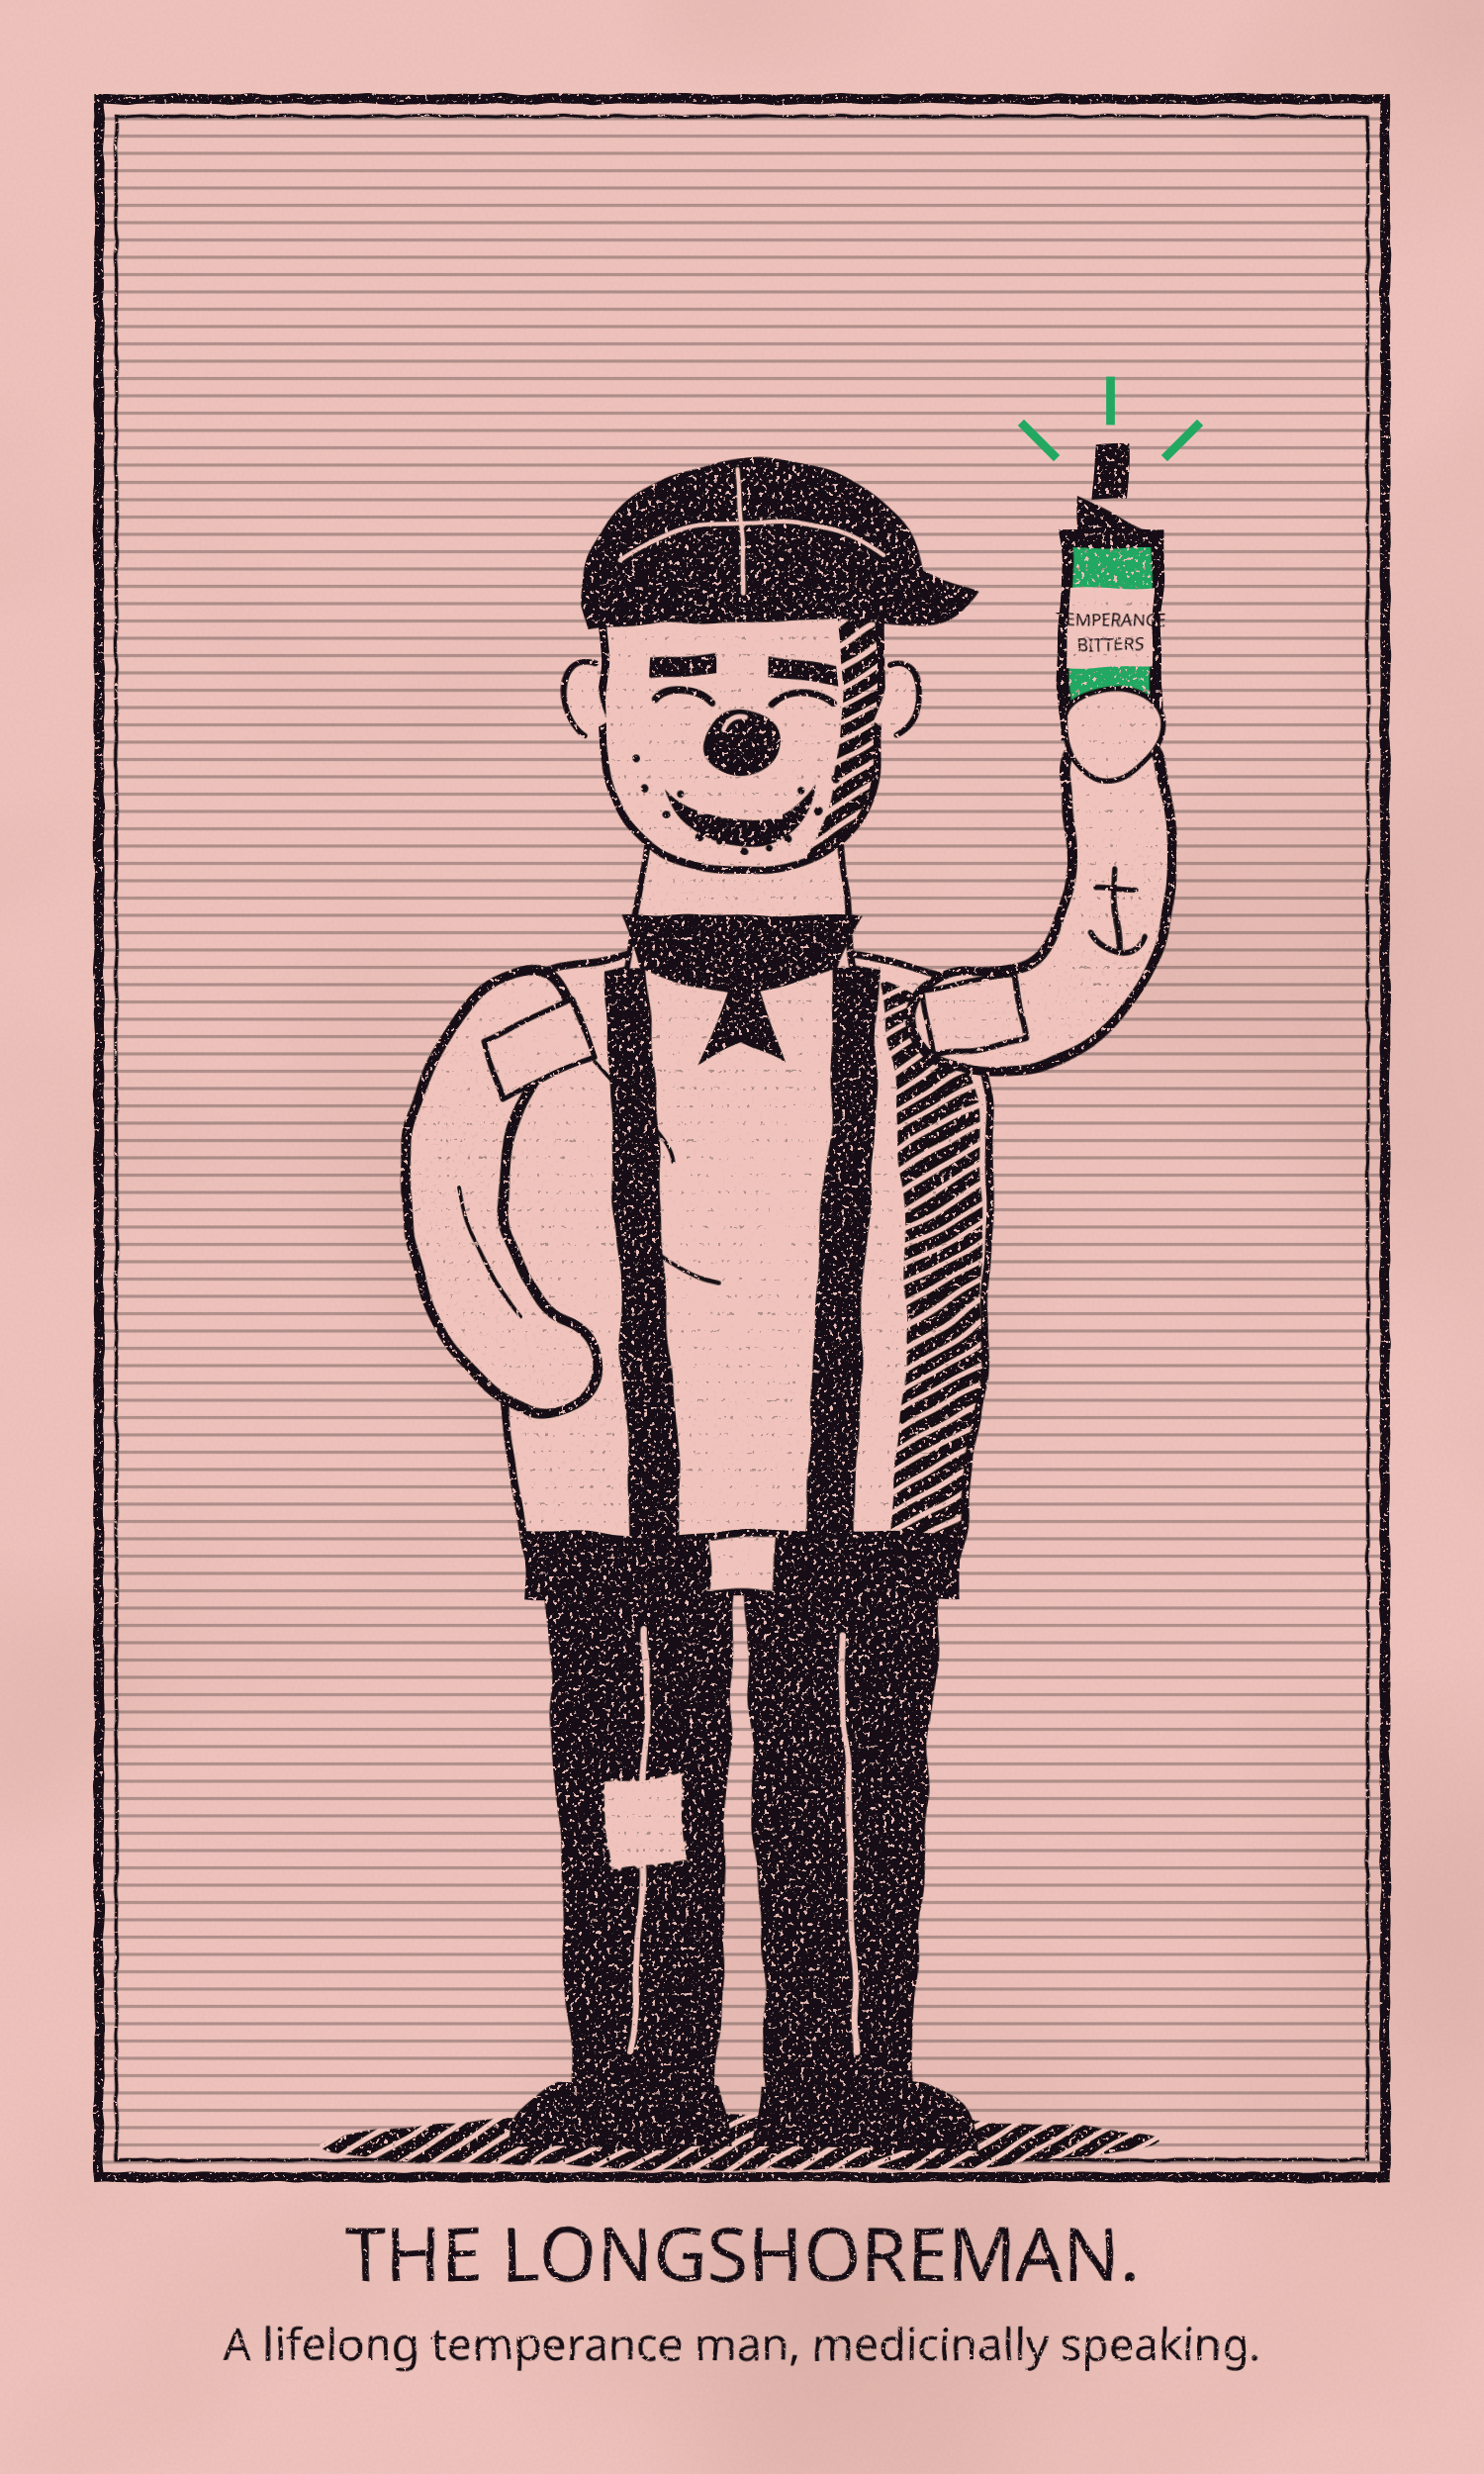
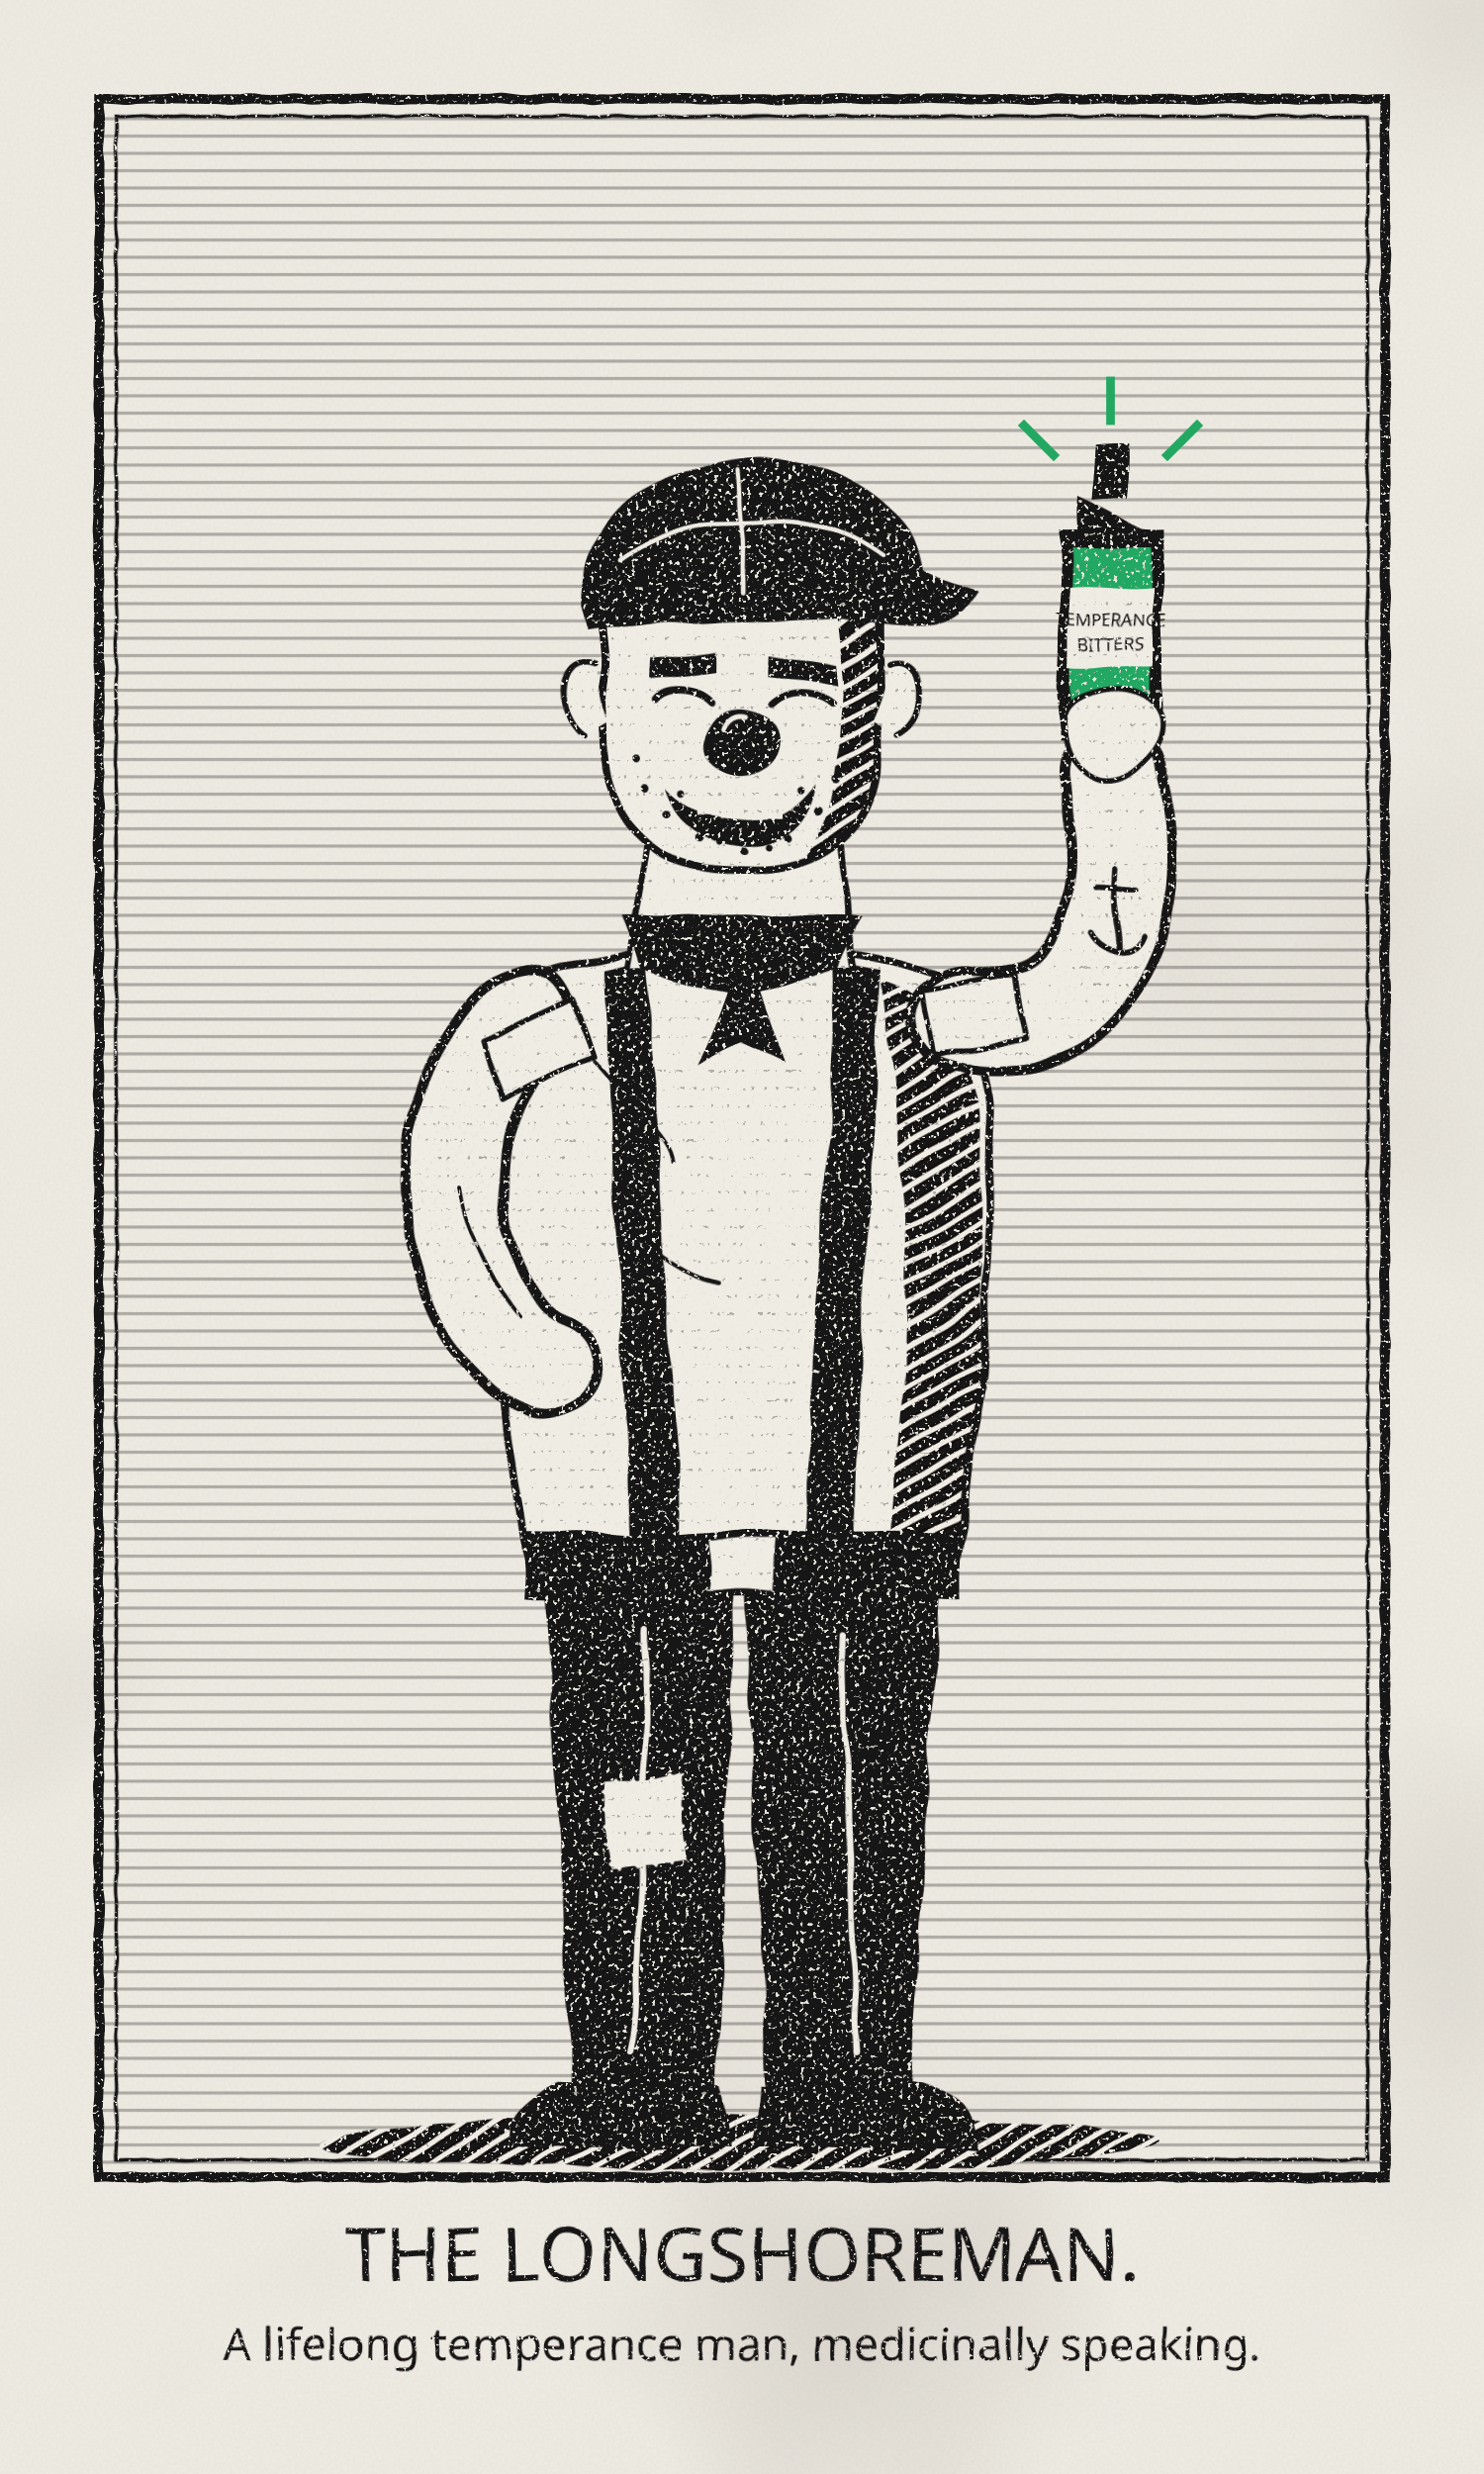
<svg xmlns="http://www.w3.org/2000/svg" viewBox="0 0 600 1000" width="600" height="1000">
  <defs>
    <style>
      @font-face { font-family: Fell; src: url(../../assets/fonts/IMFeENrm28P.ttf); }
      @font-face { font-family: FellIt; src: url(../../assets/fonts/IMFeENit28P.ttf); }
      @font-face { font-family: Rye; src: url(../../assets/fonts/Rye-Regular.ttf); }
-       .k { fill: #161112; }
-       .p { fill: #f0c4bd; }
-       .cr { fill: #efe2c6; }
+       .k { fill: #141212; }
+       .p { fill: #efece4; }
+       .cr { fill: #ebe4d4; }
      .g { fill: url(#gouge); }
      .g2 { fill: url(#gouge2); }
      .gr { fill: #23a862; }
-       .ln { fill: none; stroke: #161112; stroke-linecap: round; stroke-linejoin: round; }
-       .cut { fill: none; stroke: #f0c4bd; stroke-linecap: round; }
+       .ln { fill: none; stroke: #141212; stroke-linecap: round; stroke-linejoin: round; }
+       .cut { fill: none; stroke: #efece4; stroke-linecap: round; }
      .grl { fill: none; stroke: #23a862; stroke-linecap: square; }
      /* defaults only: a stroke-width attribute on the element wins */
      .ln:not([stroke-width]) { stroke-width: 2.6; }
      .cut:not([stroke-width]) { stroke-width: 2.4; }
      .grl:not([stroke-width]) { stroke-width: 5; }
    </style>
    <filter id="carve" x="-5%" y="-5%" width="110%" height="110%">
      <feTurbulence type="fractalNoise" baseFrequency="0.028" numOctaves="2" seed="6" result="n" />
      <feDisplacementMap in="SourceGraphic" in2="n" scale="6" xChannelSelector="R" yChannelSelector="G" result="d" />
      <feTurbulence type="fractalNoise" baseFrequency="0.6" numOctaves="2" seed="9" result="s" />
      <feColorMatrix in="s" type="matrix" values="0 0 0 0 0  0 0 0 0 0  0 0 0 0 0  -14 0 0 0 9.6" result="m" />
      <feComposite in="d" in2="m" operator="in" />
    </filter>
    <filter id="soft" x="-5%" y="-5%" width="110%" height="110%">
      <feTurbulence type="fractalNoise" baseFrequency="0.09" numOctaves="2" seed="4" result="n" />
      <feDisplacementMap in="SourceGraphic" in2="n" scale="1.6" xChannelSelector="R" yChannelSelector="G" result="d" />
      <feTurbulence type="fractalNoise" baseFrequency="0.7" numOctaves="2" seed="11" result="s" />
      <feColorMatrix in="s" type="matrix" values="0 0 0 0 0  0 0 0 0 0  0 0 0 0 0  -10 0 0 0 7.4" result="m" />
      <feComposite in="d" in2="m" operator="in" />
    </filter>
    <filter id="paper">
      <feTurbulence type="fractalNoise" baseFrequency="0.8" numOctaves="3" seed="3" result="f" />
-       <feColorMatrix in="f" type="matrix" values="0 0 0 0 0.55  0 0 0 0 0.3  0 0 0 0 0.3  0 0 0 0.16 0" result="f1" />
+       <feColorMatrix in="f" type="matrix" values="0 0 0 0 0.42  0 0 0 0 0.4  0 0 0 0 0.37  0 0 0 0.14 0" result="f1" />
      <feTurbulence type="fractalNoise" baseFrequency="0.004" numOctaves="3" seed="8" result="b" />
-       <feColorMatrix in="b" type="matrix" values="0 0 0 0 0.6  0 0 0 0 0.35  0 0 0 0 0.3  -1.2 0 0 0 0.62" result="f2" />
+       <feColorMatrix in="b" type="matrix" values="0 0 0 0 0.5  0 0 0 0 0.46  0 0 0 0 0.4  -1.2 0 0 0 0.5" result="f2" />
      <feMerge>
        <feMergeNode in="SourceGraphic" />
        <feMergeNode in="f2" />
        <feMergeNode in="f1" />
      </feMerge>
    </filter>
    <pattern id="gouge" width="7" height="7" patternUnits="userSpaceOnUse" patternTransform="rotate(-30)">
-       <rect width="7" height="7" fill="#161112" />
-       <path d="M0,3.5 L7,3.5" stroke="#f0c4bd" stroke-width="2.1" />
+       <rect width="7" height="7" fill="#141212" />
+       <path d="M0,3.5 L7,3.5" stroke="#efece4" stroke-width="2.1" />
    </pattern>
    <pattern id="gouge2" width="7" height="7" patternUnits="userSpaceOnUse" patternTransform="rotate(32)">
-       <rect width="7" height="7" fill="#161112" />
-       <path d="M0,3.5 L7,3.5" stroke="#f0c4bd" stroke-width="1.8" />
+       <rect width="7" height="7" fill="#141212" />
+       <path d="M0,3.5 L7,3.5" stroke="#efece4" stroke-width="1.8" />
    </pattern>
    <pattern id="plaid" width="18" height="18" patternUnits="userSpaceOnUse">
-       <rect width="18" height="18" fill="#f0c4bd" />
-       <path d="M0,4 H18 M0,7 H18 M4,0 V18 M7,0 V18" stroke="#161112" stroke-width="1.6" />
-       <path d="M0,13 H18 M13,0 V18" stroke="#161112" stroke-width="3.2" />
+       <rect width="18" height="18" fill="#efece4" />
+       <path d="M0,4 H18 M0,7 H18 M4,0 V18 M7,0 V18" stroke="#141212" stroke-width="1.6" />
+       <path d="M0,13 H18 M13,0 V18" stroke="#141212" stroke-width="3.2" />
    </pattern>
    <pattern id="tint" width="8" height="7" patternUnits="userSpaceOnUse">
-       <path d="M0,6 L8,6" stroke="#161112" stroke-width="1.3" opacity="0.28" />
+       <path d="M0,6 L8,6" stroke="#141212" stroke-width="1.3" opacity="0.28" />
    </pattern>
  </defs>
  <g id="backdrop">
-     <rect width="600" height="1000" fill="#f0c4bd" filter="url(#paper)" />
+     <rect width="600" height="1000" fill="#efece4" filter="url(#paper)" />
    <rect x="40" y="40" width="520" height="840" fill="url(#tint)" />
    <g filter="url(#soft)">
-       <rect x="40" y="40" width="520" height="840" fill="none" stroke="#161112" stroke-width="4" />
-       <rect x="47" y="47" width="506" height="826" fill="none" stroke="#161112" stroke-width="1.4" />
+       <rect x="40" y="40" width="520" height="840" fill="none" stroke="#141212" stroke-width="4" />
+       <rect x="47" y="47" width="506" height="826" fill="none" stroke="#141212" stroke-width="1.4" />
    </g>
  </g>
  <g id="figure" filter="url(#carve)">
    <ellipse cx="300" cy="866" rx="170" ry="11" class="g" />
    <path class="k" d="M220,636 L298,640 L290,850 L232,850 Z M302,640 L380,636 L368,850 L310,850 Z" />
    <path class="p" d="M244,720 L276,716 L278,752 L246,756 Z" />
    <path class="ln" d="M244,720 L276,716 L278,752 L246,756 Z" stroke-width="2" stroke-dasharray="4 3" />
    <path class="cut" d="M262,660 L256,830 M340,660 L346,830" />
    <path class="k" d="M226,842 L292,842 L296,868 L206,868 Q206,850 226,842 Z M308,842 L372,842 Q396,850 396,868 L304,868 Z" />
    <path class="p" d="M206,400 C194,480 200,560 216,644 L384,644 C400,560 406,480 394,400 C360,378 240,378 206,400 Z" />
    <path class="g" d="M356,396 C380,404 394,420 396,460 C400,540 396,600 384,644 L356,644 C368,580 370,480 356,396 Z" />
    <path class="ln" d="M206,400 C194,480 200,560 216,644 L384,644 C400,560 406,480 394,400 C360,378 240,378 206,400 Z" stroke-width="3" />
    <path class="ln" d="M240,430 C260,450 270,460 272,470 M260,500 C270,510 280,516 290,518" stroke-width="1.6" />
    <path class="k" d="M244,392 L262,390 L276,644 L256,644 Z M338,390 L356,392 L344,644 L324,644 Z" />
    <path class="k" d="M212,620 L388,620 L388,646 L212,646 Z" />
    <path class="p" d="M286,622 L314,622 L314,644 L286,644 Z" />
    <path class="ln" d="M286,622 L314,622 L314,644 L286,644 Z" stroke-width="2" />
    <path class="p" d="M262,340 L338,340 L346,392 L254,392 Z" />
    <path class="ln" d="M262,340 L254,392 M338,340 L346,392" stroke-width="2.6" />
    <path class="k" d="M252,370 L348,370 L340,392 L300,404 L260,392 Z" />
    <path class="k" d="M296,396 L282,430 L300,422 L318,430 L304,396 Z" />
    <path class="p" d="M244,250 C244,212 268,196 300,196 C332,196 356,212 356,250 L356,300 C356,332 334,352 300,352 C266,352 244,332 244,300 Z" />
    <path class="g" d="M338,210 C352,224 356,240 356,256 L356,300 C356,326 342,344 322,350 C336,330 340,310 340,290 L340,250 C340,234 340,222 338,210 Z" />
    <path class="ln" d="M244,250 C244,212 268,196 300,196 C332,196 356,212 356,250 L356,300 C356,332 334,352 300,352 C266,352 244,332 244,300 Z" stroke-width="3.2" />
    <g class="k">
      <circle cx="262" cy="318" r="1.6" />
      <circle cx="270" cy="328" r="1.6" />
      <circle cx="258" cy="306" r="1.6" />
      <circle cx="282" cy="338" r="1.6" />
      <circle cx="318" cy="338" r="1.6" />
      <circle cx="330" cy="328" r="1.6" />
      <circle cx="338" cy="316" r="1.6" />
      <circle cx="276" cy="320" r="1.4" />
      <circle cx="324" cy="320" r="1.4" />
      <circle cx="300" cy="344" r="1.6" />
      <circle cx="290" cy="340" r="1.4" />
      <circle cx="310" cy="342" r="1.4" />
    </g>
    <path class="p" d="M240,268 C226,262 224,290 236,298 L246,292 Z M360,268 C374,262 376,290 364,298 L354,292 Z" />
    <path class="ln" d="M240,268 C226,262 224,290 236,298 M360,268 C374,262 376,290 364,298" stroke-width="2.4" />
    <path class="k" d="M236,244 C236,206 266,186 304,186 C340,186 368,202 372,230 L396,240 C388,254 362,254 340,250 L238,254 Z" />
    <path class="cut" d="M252,226 C276,206 330,204 356,224 M300,190 L300,240" stroke-width="1.8" />
    <path class="k" d="M262,268 L290,264 L290,272 L262,276 Z M310,264 L338,268 L338,276 L310,272 Z" />
    <path class="ln" d="M264,284 C270,278 282,278 288,284 M312,284 C318,278 330,278 336,284" stroke-width="3" />
    <ellipse cx="300" cy="300" rx="16" ry="14" class="k" />
    <path class="cut" d="M292,294 C294,290 298,288 302,289" stroke-width="2" />
    <path class="k" d="M270,318 C286,336 314,336 330,318 C326,334 314,342 300,342 C286,342 274,334 270,318 Z" />
    <g class="p">
      <rect x="282" y="322" width="7" height="7" />
      <rect x="291" y="324" width="7" height="7" />
      <rect x="309" y="323" width="7" height="7" />
    </g>
    <path class="ln" d="M212,412 C170,450 176,532 222,552" stroke-width="44" />
-     <path d="M212,412 C170,450 176,532 222,552" fill="none" stroke="#f0c4bd" stroke-width="36" stroke-linecap="round" />
+     <path d="M212,412 C170,450 176,532 222,552" fill="none" stroke="#efece4" stroke-width="36" stroke-linecap="round" />
    <path class="p" d="M196,420 L232,404 L240,428 L204,444 Z" />
    <path class="ln" d="M196,420 L232,404 L240,428 L204,444 Z" stroke-width="2.2" />
    <path class="ln" d="M186,480 C190,500 198,520 210,532" stroke-width="1.6" />
    <path class="ln" d="M388,412 C440,420 462,380 450,312" stroke-width="44" />
-     <path d="M388,412 C440,420 462,380 450,312" fill="none" stroke="#f0c4bd" stroke-width="36" stroke-linecap="round" />
+     <path d="M388,412 C440,420 462,380 450,312" fill="none" stroke="#efece4" stroke-width="36" stroke-linecap="round" />
    <path class="p" d="M372,400 L410,394 L414,420 L378,428 Z" />
    <path class="ln" d="M372,400 L410,394 L414,420 L378,428 Z" stroke-width="2.2" />
    <path class="ln" d="M452,352 L452,384 M444,360 L460,360 M442,378 C446,388 458,388 462,378" stroke-width="2.2" />
    <path class="k" d="M428,214 L470,214 L470,300 L428,300 Z M436,200 L462,214 L436,214 Z M442,180 L456,180 L456,202 L442,202 Z" />
    <path class="gr" d="M433,222 L465,222 L465,294 L433,294 Z" />
    <path class="p" d="M432,238 L466,238 L466,270 L432,270 Z" />
    <path class="p" d="M430,290 C432,276 466,274 470,290 C472,306 456,316 444,314 C434,312 428,302 430,290 Z" />
    <path class="ln" d="M430,290 C432,276 466,274 470,290 C472,306 456,316 444,314 C434,312 428,302 430,290 Z" stroke-width="2" />
  </g>
  <g filter="url(#soft)">
-     <text x="449" y="253" font-family="Fell" font-size="7" text-anchor="middle" fill="#161112">TEMPERANCE</text>
-     <text x="449" y="263" font-family="Fell" font-size="7" text-anchor="middle" fill="#161112">BITTERS</text>
+     <text x="449" y="253" font-family="Fell" font-size="7" text-anchor="middle" fill="#141212">TEMPERANCE</text>
+     <text x="449" y="263" font-family="Fell" font-size="7" text-anchor="middle" fill="#141212">BITTERS</text>
  </g>
  <g class="grl" stroke-width="3.5">
    <path d="M449,170 L449,154 M426,184 L414,172 M472,184 L484,172" />
  </g>
  <g id="caption" filter="url(#soft)">
-     <text x="300.0" y="922" font-family="Rye" font-size="30" text-anchor="middle" fill="#161112">THE LONGSHOREMAN.</text>
-     <text x="300.0" y="954" font-family="FellIt" font-size="18" text-anchor="middle" fill="#161112">A lifelong temperance man, medicinally speaking.</text>
+     <text x="300.0" y="922" font-family="Rye" font-size="30" text-anchor="middle" fill="#141212">THE LONGSHOREMAN.</text>
+     <text x="300.0" y="954" font-family="FellIt" font-size="18" text-anchor="middle" fill="#141212">A lifelong temperance man, medicinally speaking.</text>
  </g>
</svg>
